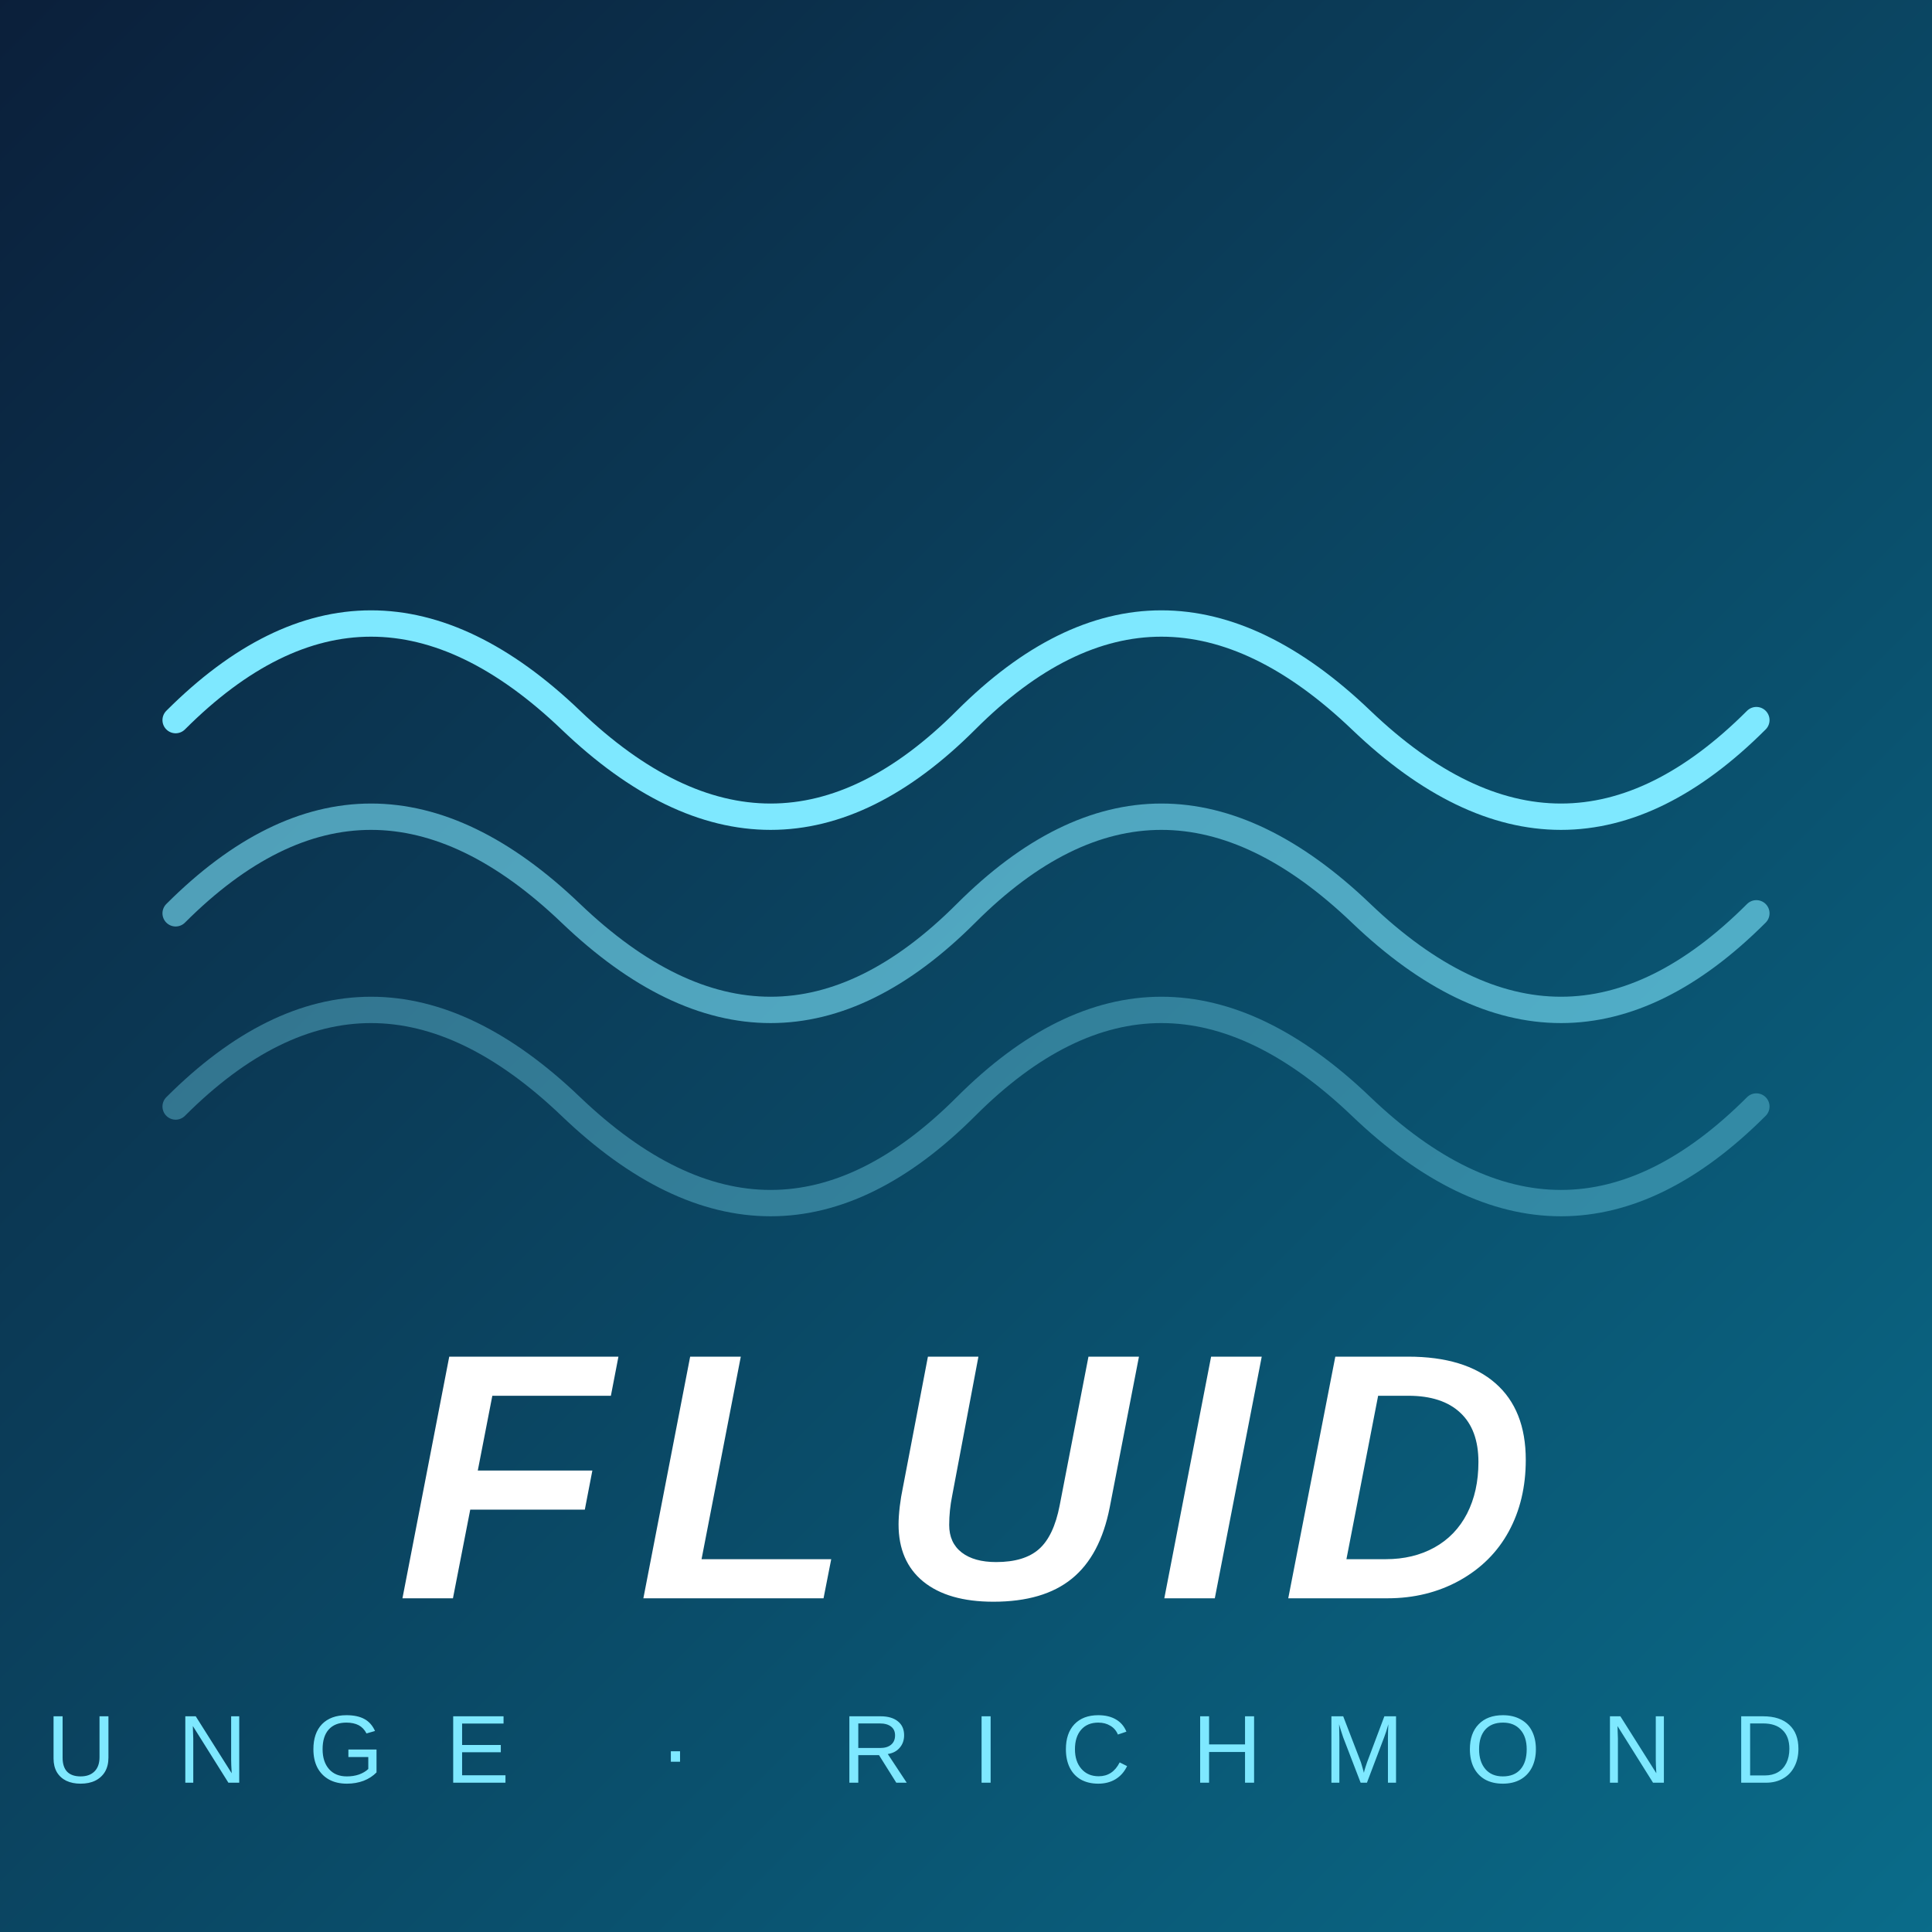
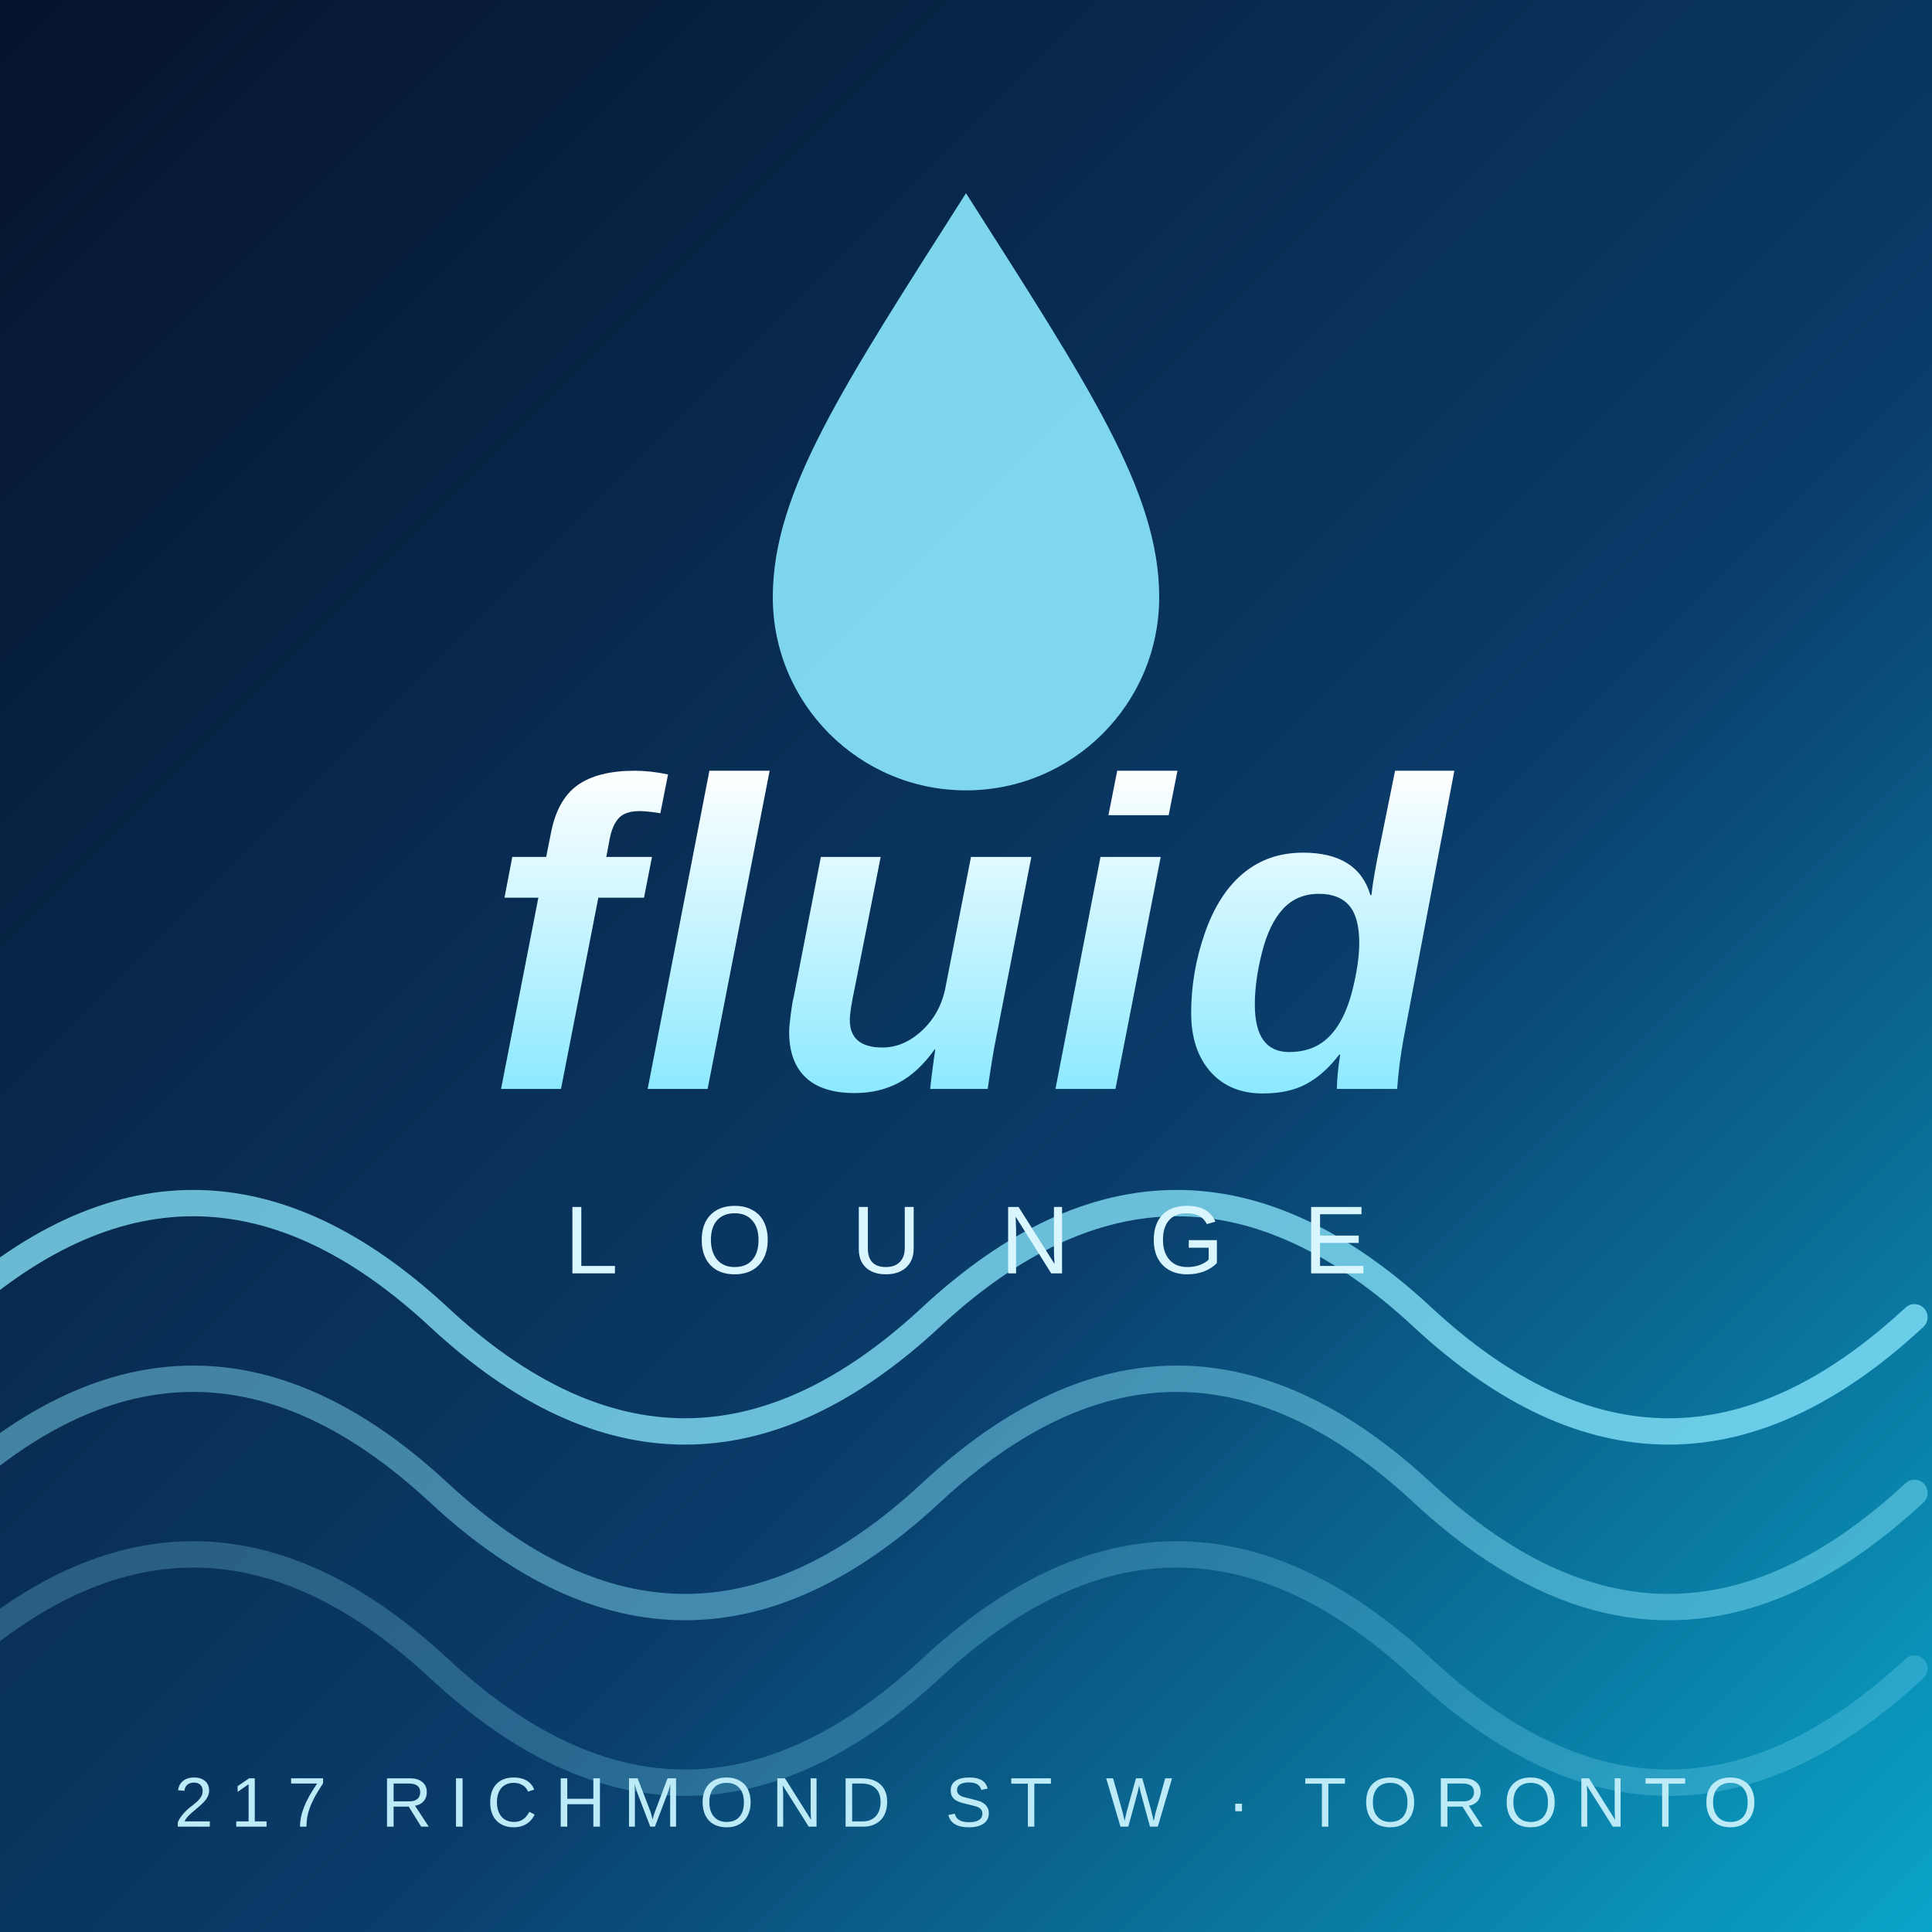
<svg xmlns="http://www.w3.org/2000/svg" viewBox="0 0 220 220" width="220" height="220">
  <defs>
    <linearGradient id="fg" x1="0" y1="0" x2="1" y2="1">
-       <stop offset="0" stop-color="#0b1f3a" />
-       <stop offset="1" stop-color="#0a6c8a" />
+       <stop offset="0" stop-color="#06122b" />
+       <stop offset=".6" stop-color="#0a3d6b" />
+       <stop offset="1" stop-color="#0aa5c9" />
+     </linearGradient>
+     <linearGradient id="ft" x1="0" y1="0" x2="0" y2="1">
+       <stop offset="0" stop-color="#ffffff" />
+       <stop offset="1" stop-color="#8be9ff" />
    </linearGradient>
  </defs>
  <rect width="220" height="220" fill="url(#fg)" />
-   <g fill="none" stroke="#7ee8ff" stroke-width="3" stroke-linecap="round">
-     <path d="M20 82 q22 -22 45 0 t45 0 t45 0 t45 0" />
-     <path d="M20 104 q22 -22 45 0 t45 0 t45 0 t45 0" opacity=".6" />
-     <path d="M20 126 q22 -22 45 0 t45 0 t45 0 t45 0" opacity=".35" />
+   <g fill="none" stroke="#8be9ff" stroke-linecap="round">
+     <path d="M-6 150q28-26 56 0t56 0t56 0t56 0" stroke-width="3" opacity=".75" />
+     <path d="M-6 170q28-26 56 0t56 0t56 0t56 0" stroke-width="3" opacity=".45" />
+     <path d="M-6 190q28-26 56 0t56 0t56 0t56 0" stroke-width="3" opacity=".25" />
  </g>
-   <text x="110" y="182" text-anchor="middle" font-family="'Trebuchet MS',Arial,sans-serif" font-size="40" font-style="italic" font-weight="700" letter-spacing="3" fill="#ffffff">FLUID</text>
-   <text x="110" y="203" text-anchor="middle" font-family="Arial,sans-serif" font-size="11" letter-spacing="7" fill="#7ee8ff">LOUNGE · RICHMOND ST</text>
+   <path d="M110 22c-14 22-22 34-22 46a22 22 0 0 0 44 0c0-12-8-24-22-46z" fill="#8be9ff" opacity=".9" />
+   <text x="110" y="124" text-anchor="middle" font-family="'Trebuchet MS','Segoe UI',Arial,sans-serif" font-size="50" font-style="italic" font-weight="700" letter-spacing="1" fill="url(#ft)">fluid</text>
+   <text x="110" y="145" text-anchor="middle" font-family="Arial,sans-serif" font-size="11" letter-spacing="9" fill="#d9f6ff">LOUNGE</text>
+   <text x="110" y="208" text-anchor="middle" font-family="Arial,sans-serif" font-size="8" letter-spacing="2" fill="#bdeaf7">217 RICHMOND ST W · TORONTO</text>
</svg>
